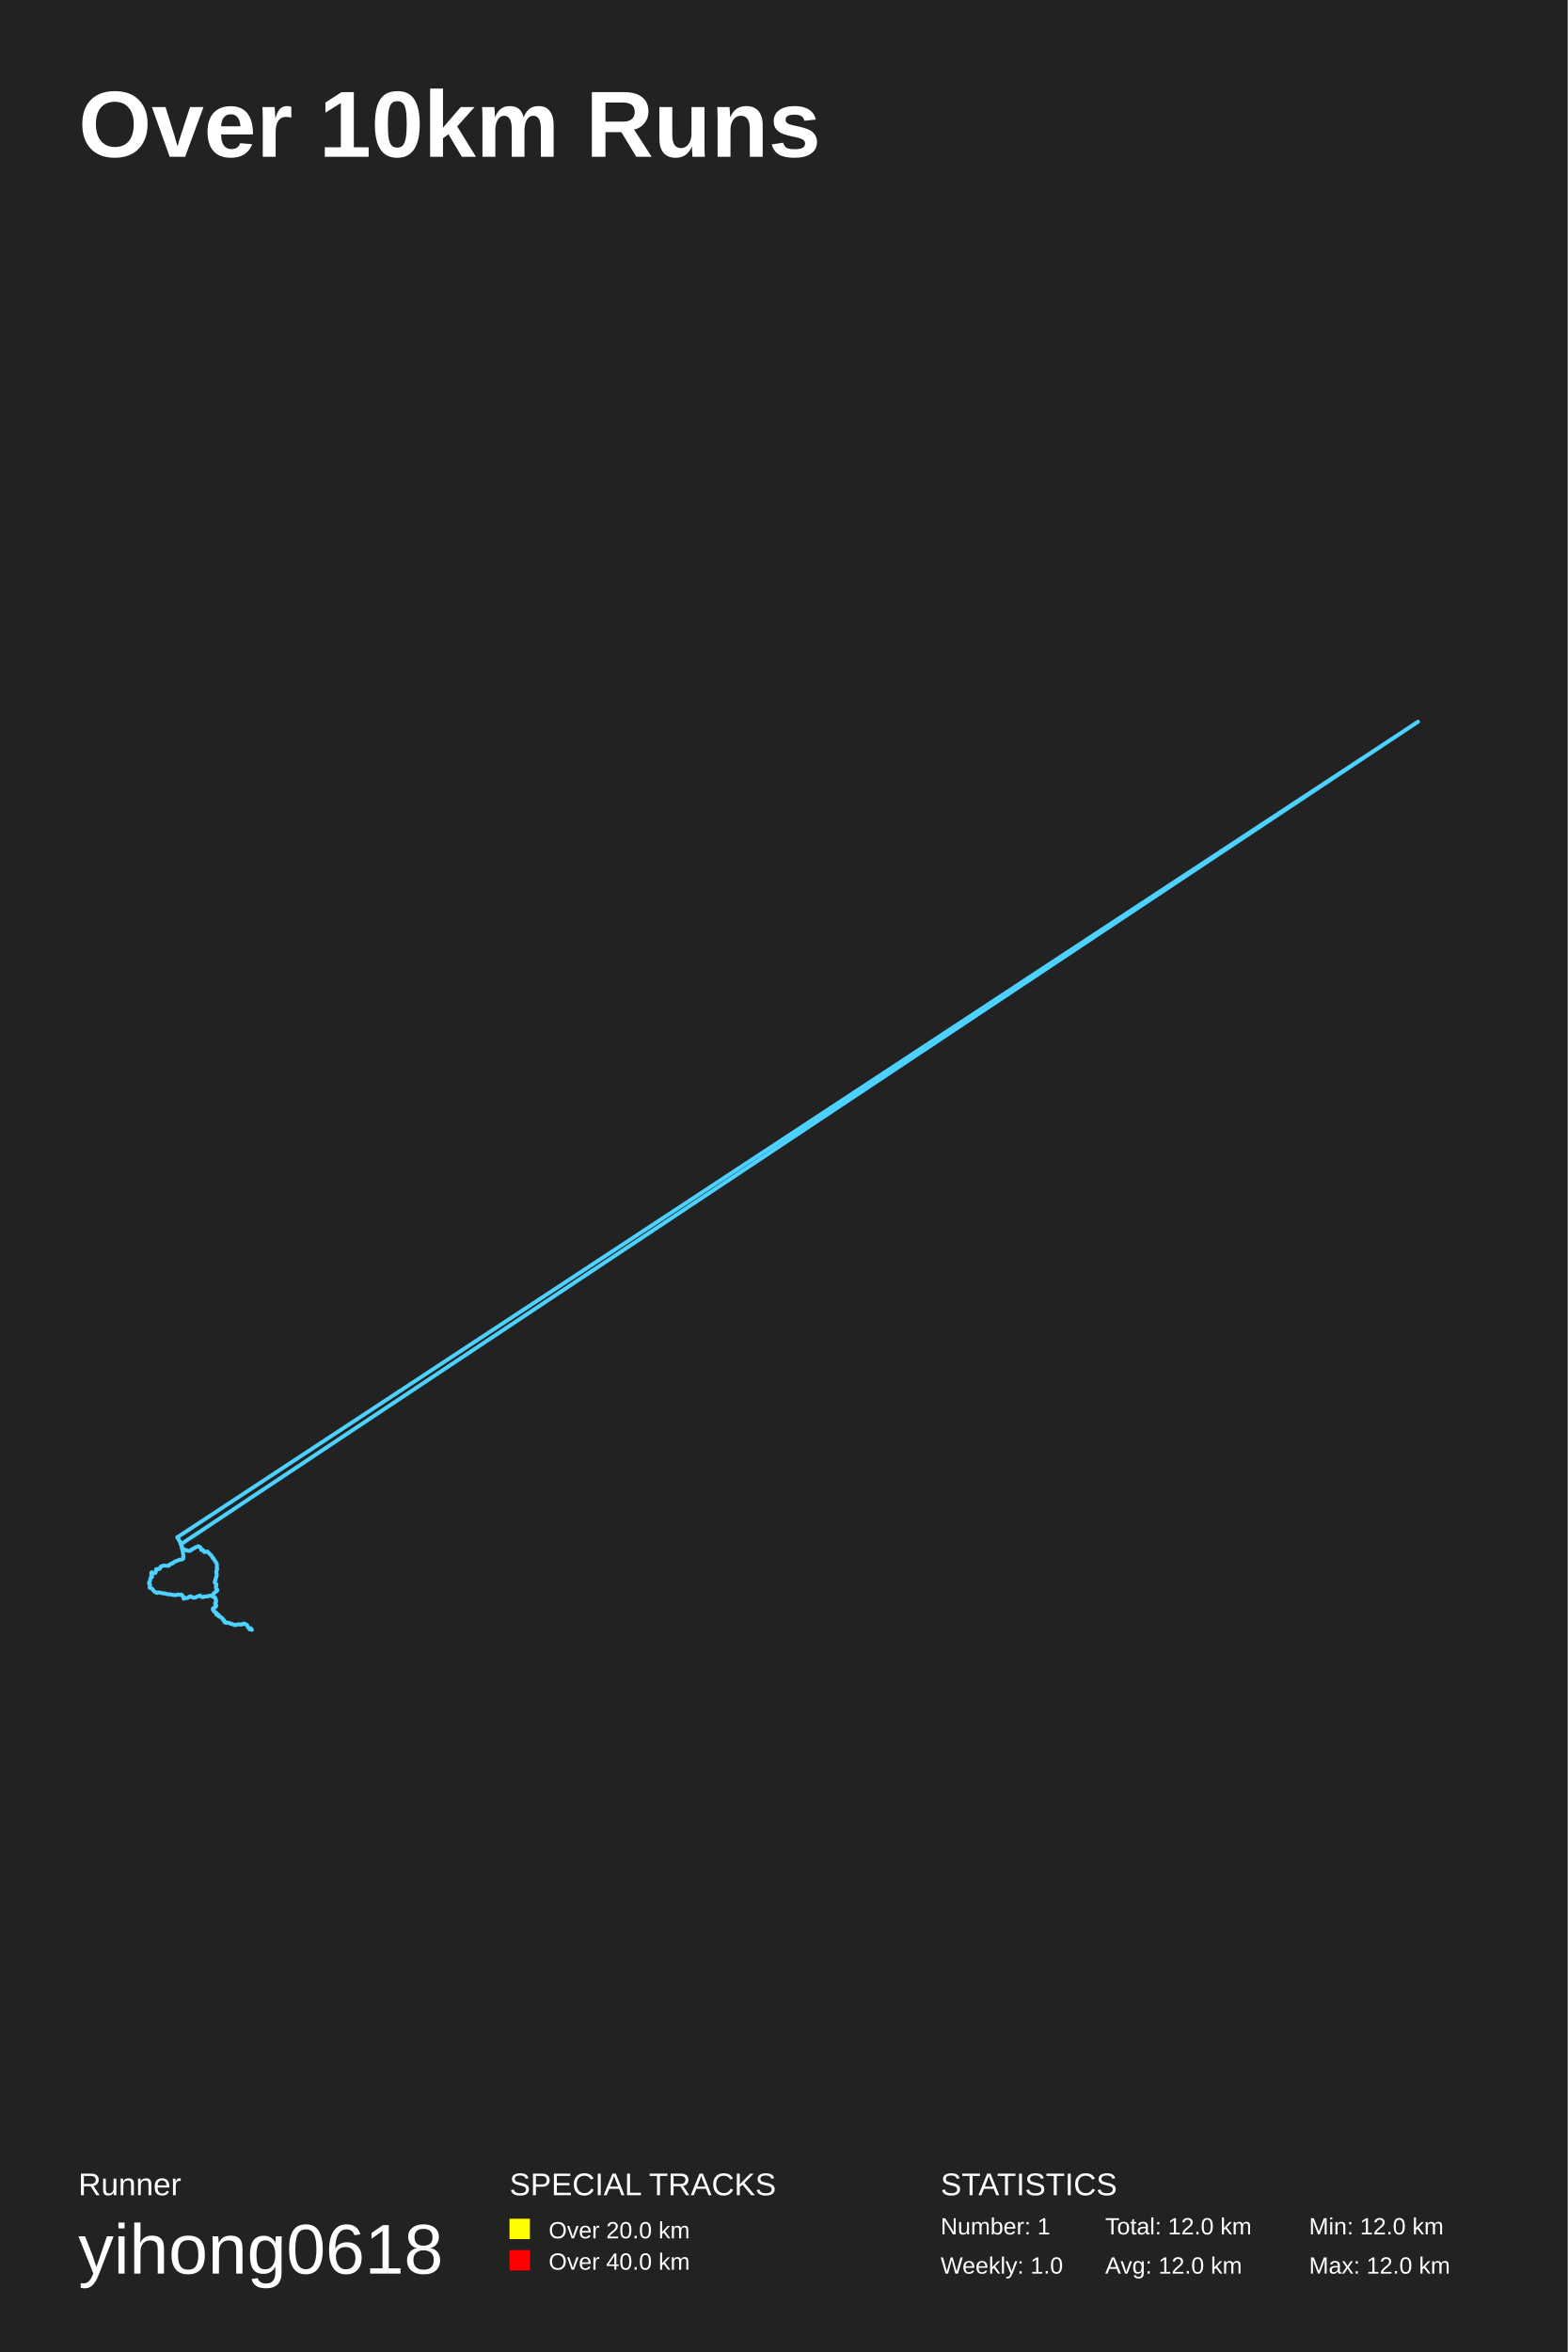
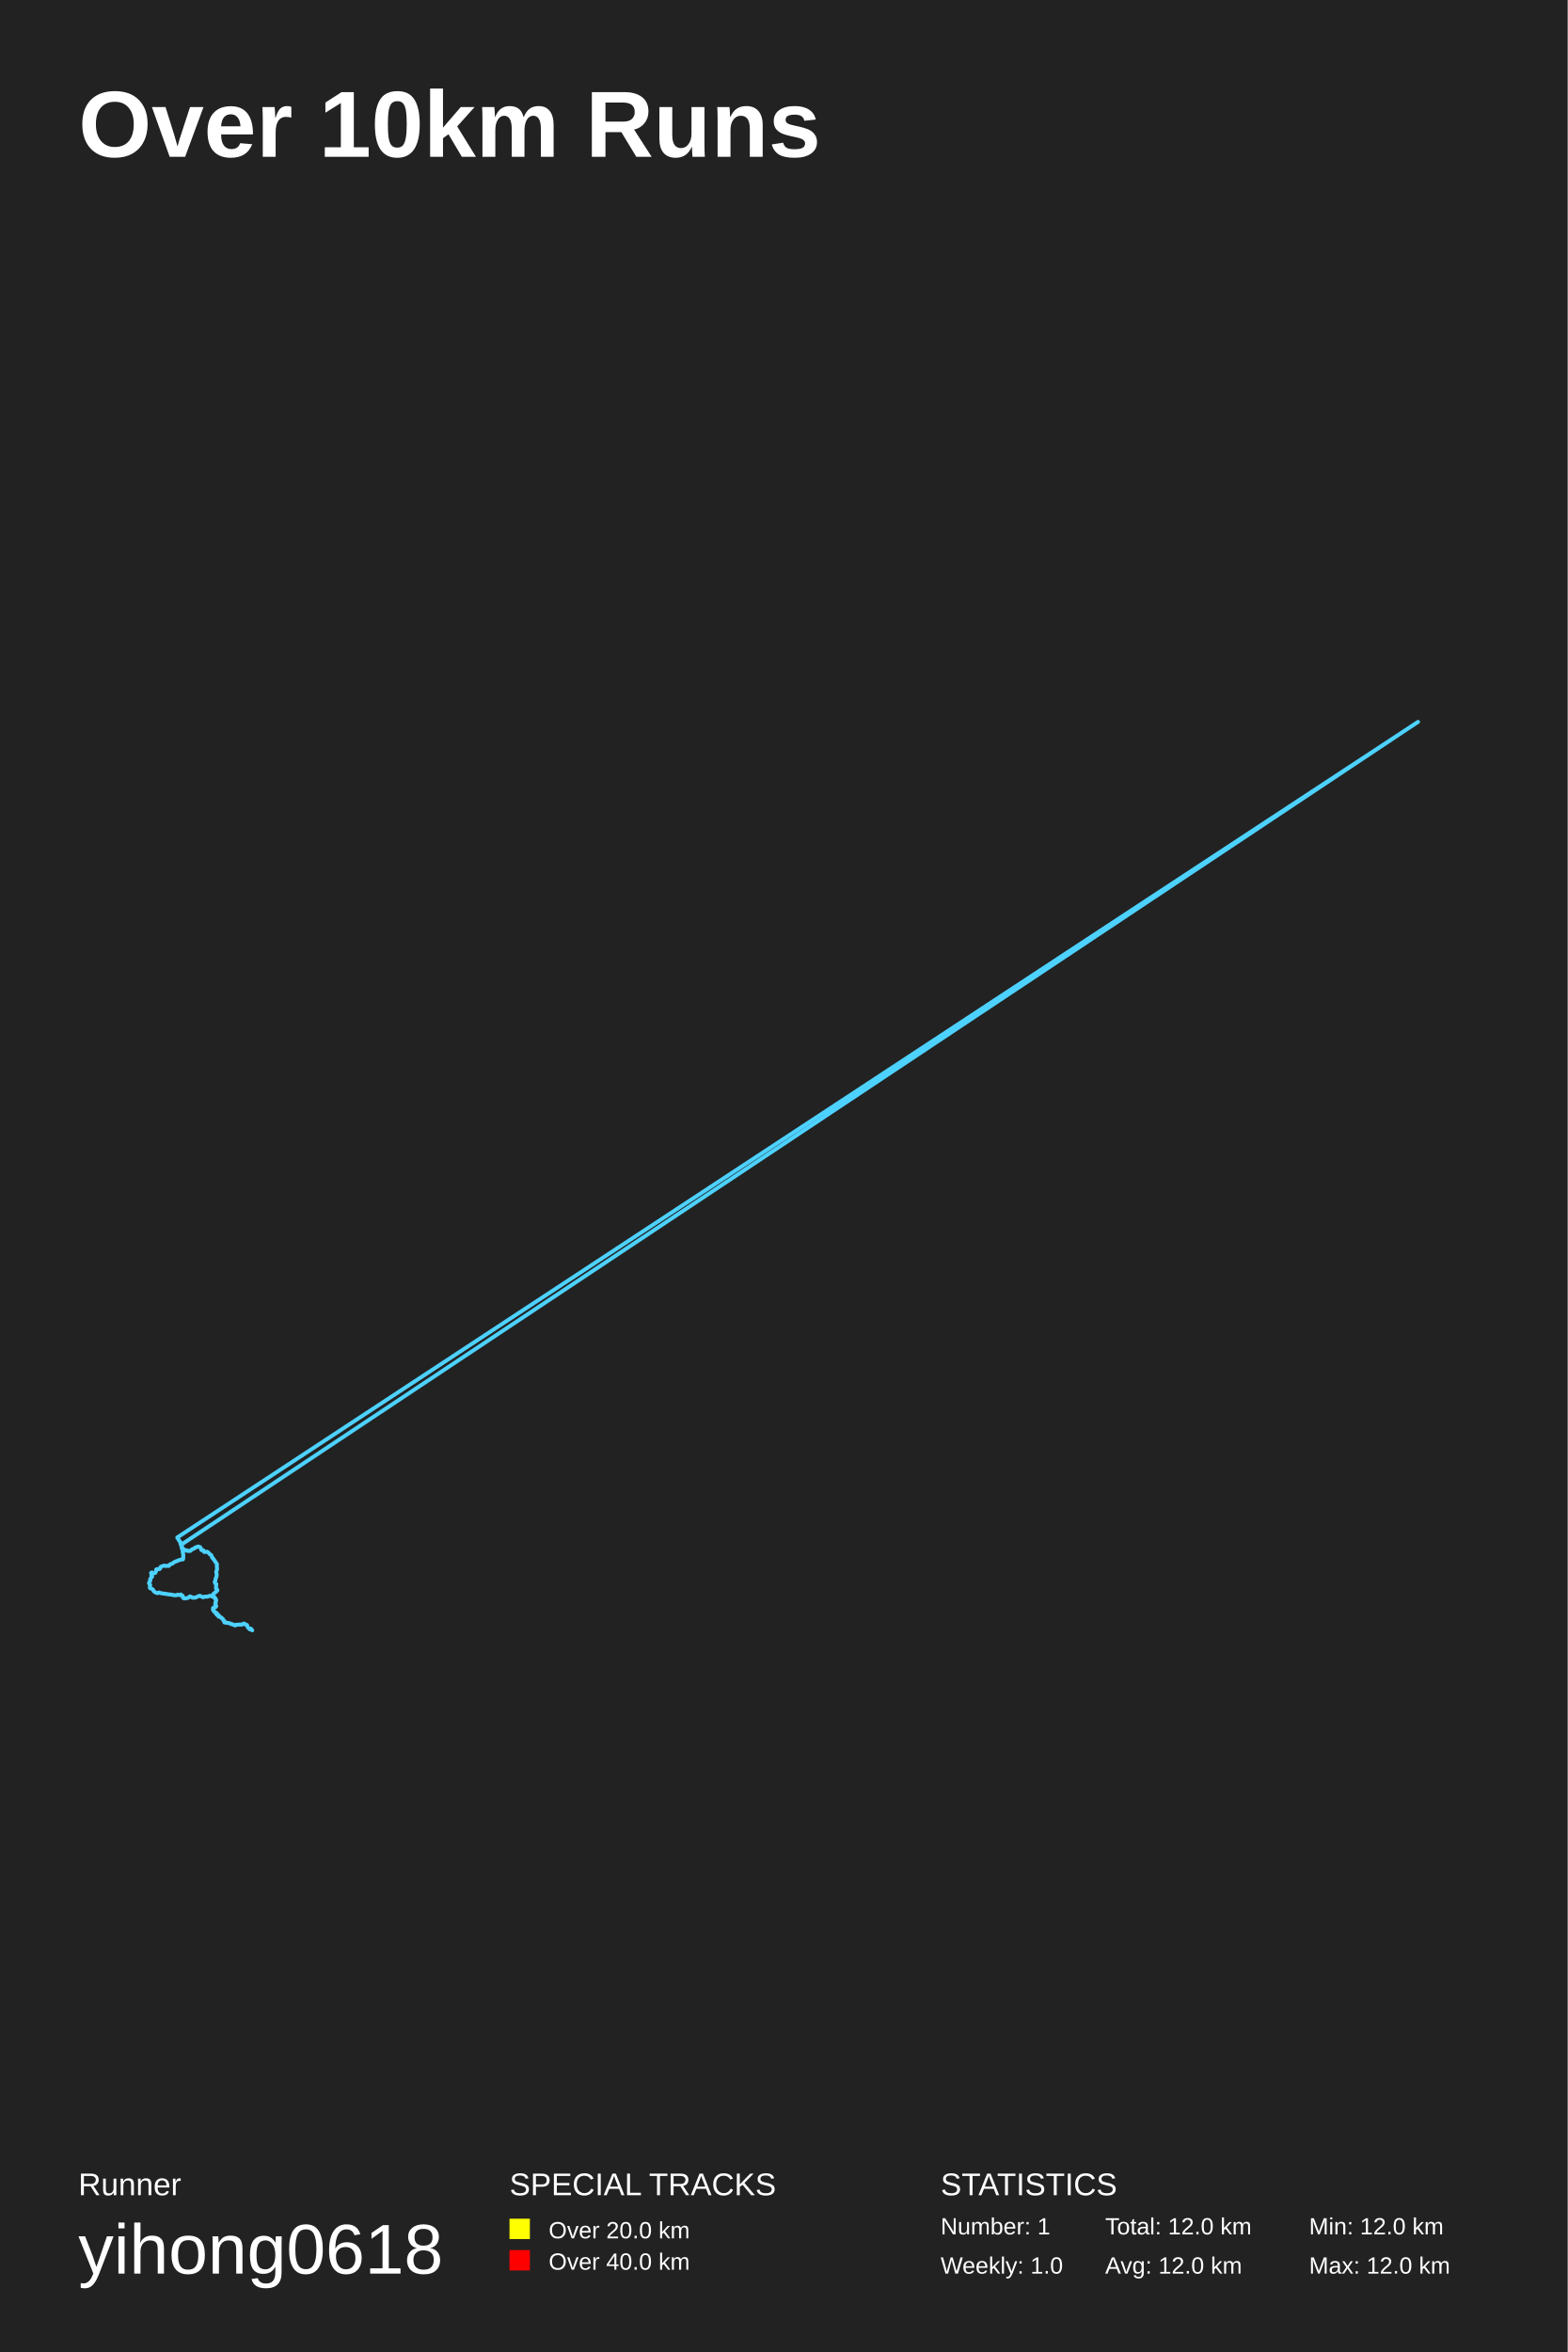
<svg xmlns="http://www.w3.org/2000/svg" baseProfile="full" height="300mm" version="1.1" viewBox="0,0,200,300" width="200mm">
  <defs />
  <rect fill="#222222" height="300" width="200" x="0" y="0" />
  <text fill="#FFFFFF" style="font-size:12px; font-family:Arial; font-weight:bold;" x="10" y="20">Over 10km Runs</text>
  <text fill="#FFFFFF" style="font-size:4px; font-family:Arial" x="10" y="280">Runner</text>
  <text fill="#FFFFFF" style="font-size:9px; font-family:Arial" x="10" y="290">yihong0618</text>
  <text fill="#FFFFFF" style="font-size:4px; font-family:Arial" x="65" y="280">SPECIAL TRACKS</text>
  <rect fill="yellow" height="2.6" width="2.6" x="65" y="283" />
  <text fill="#FFFFFF" style="font-size:3px; font-family:Arial" x="70" y="285.5">Over 20.0 km</text>
  <rect fill="red" height="2.6" width="2.6" x="65" y="287" />
  <text fill="#FFFFFF" style="font-size:3px; font-family:Arial" x="70" y="289.5">Over 40.0 km</text>
  <text fill="#FFFFFF" style="font-size:4px; font-family:Arial" x="120" y="280">STATISTICS</text>
  <text fill="#FFFFFF" style="font-size:3px; font-family:Arial" x="120" y="285">Number: 1</text>
  <text fill="#FFFFFF" style="font-size:3px; font-family:Arial" x="120" y="290">Weekly: 1.0</text>
  <text fill="#FFFFFF" style="font-size:3px; font-family:Arial" x="141" y="285">Total: 12.0 km</text>
  <text fill="#FFFFFF" style="font-size:3px; font-family:Arial" x="141" y="290">Avg: 12.0 km</text>
  <text fill="#FFFFFF" style="font-size:3px; font-family:Arial" x="167" y="285">Min: 12.0 km</text>
  <text fill="#FFFFFF" style="font-size:3px; font-family:Arial" x="167" y="290">Max: 12.0 km</text>
-   <polyline fill="none" opacity="1" points="31.044,207.13 30.93,207.161 30.835,207.209 30.706,207.23 30.621,207.188 30.493,207.193 30.364,207.193 30.208,207.209 30.079,207.272 29.946,207.288 29.813,207.198 29.657,207.172 29.557,207.119 29.4,207.104 29.257,207.04 29.124,206.977 28.987,206.972 28.844,207.009 28.659,206.919 28.573,206.766 28.526,206.698 28.417,206.556 28.369,206.456 28.26,206.329 28.207,206.287 28.089,206.245 27.96,206.208 27.861,206.113 27.884,206.008 27.761,205.976 27.614,205.961 27.623,205.766 27.547,205.687 27.424,205.65 27.324,205.544 27.243,205.439 27.157,205.318 27.162,205.165 27.329,205.039 27.466,205.002 27.566,204.828 27.504,204.733 27.466,204.596 27.443,204.449 27.533,204.312 27.557,204.159 27.542,204.022 27.49,203.885 27.39,203.754 27.234,203.664 27.229,203.69 27.253,203.69 27.214,203.69 27.224,203.696 27.219,203.696 27.21,203.701 27.214,203.701 27.21,203.696 27.134,203.522 27.153,203.411 27.21,203.311 27.281,203.227 27.352,203.164 27.476,203.079 27.595,202.974 27.699,202.89 27.723,202.784 27.647,202.695 27.571,202.595 27.538,202.442 27.566,202.337 27.571,202.226 27.618,202.078 27.504,201.994 27.476,201.931 27.39,201.831 27.428,201.647 27.5,201.552 27.504,201.399 27.542,201.246 27.614,201.12 27.628,200.967 27.656,200.841 27.618,200.73 27.609,200.614 27.595,200.519 27.609,200.335 27.699,200.208 27.699,200.087 27.656,199.945 27.675,199.787 27.671,199.629 27.666,199.466 27.181,198.707 27.091,198.686 27.062,198.597 27.034,198.518 27.005,198.481 26.972,198.396 26.906,198.344 26.849,198.286 26.763,198.238 26.725,198.175 26.663,198.101 26.535,197.991 26.464,197.896 26.402,197.896 26.283,197.922 26.188,197.954 26.055,197.954 25.998,197.864 25.946,197.769 25.889,197.696 25.761,197.722 25.699,197.68 25.708,197.648 25.723,197.659 25.699,197.664 25.68,197.685 25.675,197.685 25.675,197.696 25.675,197.68 25.694,197.654 25.699,197.643 25.623,197.538 25.609,197.459 25.566,197.369 25.537,197.348 25.466,197.311 25.4,197.253 25.324,197.269 25.271,197.243 25.267,197.232 25.176,197.28 25.1,197.316 25.043,197.327 24.977,197.348 24.906,197.395 24.834,197.453 24.777,197.49 24.72,197.506 24.654,197.522 24.563,197.585 24.459,197.622 24.369,197.717 24.278,197.812 24.164,197.817 24.098,197.817 23.989,197.801 23.951,197.796 23.965,197.775 23.965,197.796 23.946,197.801 23.889,197.759 23.822,197.717 23.761,197.759 23.684,197.706 23.599,197.712 23.513,197.68 23.437,197.59 23.366,197.553 23.347,197.543 23.328,197.501 23.262,197.422 23.19,197.422 23.195,197.427 23.181,197.395 23.181,197.316 23.195,197.232 23.152,197.174 23.114,197.1 23.086,197.021 23.053,196.963 23.015,196.853 22.996,196.674 22.924,196.605 22.886,196.495 22.81,196.447 22.806,196.368 22.734,196.268 22.677,196.189 22.663,196.131 22.625,196.136 22.644,196.147 22.649,196.147 22.63,196.136 22.639,196.136 22.658,196.136 22.706,196.063 22.696,196.084 22.611,196.073 22.625,196.089 22.62,196.1 22.625,196.089 22.625,196.084 22.63,196.078 22.63,196.078 22.639,196.073 180.91,92.059 180.815,92.117 180.815,92.117 180.815,92.117 180.724,92.175 23.057,196.99 23.129,197.09 23.195,197.195 23.171,197.327 23.186,197.453 23.224,197.553 23.285,197.664 23.295,197.796 23.319,197.933 23.347,198.143 23.376,198.296 23.395,198.417 23.38,198.597 23.38,198.733 23.371,198.828 23.209,198.913 23.034,198.923 22.901,198.949 22.758,199.007 22.597,199.071 22.468,199.123 22.364,199.16 22.264,199.218 22.131,199.287 22.079,199.355 22.05,199.376 22.05,199.381 21.993,199.429 21.912,199.455 21.789,199.466 21.699,199.534 21.618,199.582 21.575,199.682 21.485,199.719 21.39,199.687 21.261,199.713 21.143,199.708 21.052,199.708 20.953,199.676 20.843,199.703 20.772,199.719 20.691,199.777 20.582,199.792 20.497,199.829 20.444,199.924 20.43,200.024 20.397,200.087 20.354,200.114 20.321,200.129 20.226,200.145 20.126,200.124 19.998,200.14 19.907,200.172 19.931,200.214 19.926,200.303 19.907,200.356 19.898,200.409 19.884,200.461 19.865,200.556 19.774,200.651 19.656,200.63 19.589,200.656 19.494,200.719 19.428,200.698 19.39,200.651 19.366,200.651 19.328,200.609 19.352,200.582 19.371,200.535 19.356,200.577 19.304,200.598 19.309,200.698 19.299,200.883 19.38,201.025 19.404,201.151 19.261,201.199 19.176,201.357 19.157,201.541 19.114,201.694 19.01,201.852 19.024,202.052 19.138,202.094 19.128,202.2 19.138,202.316 19.081,202.5 19.195,202.558 19.328,202.616 19.47,202.69 19.561,202.858 19.694,203 19.865,203.121 20.05,203.185 20.193,203.106 20.397,203.137 20.582,203.19 20.772,203.227 20.972,203.243 21.081,203.248 21.204,203.311 21.357,203.322 21.485,203.348 21.651,203.369 21.817,203.369 21.965,203.422 22.112,203.443 22.273,203.453 22.459,203.464 22.62,203.395 22.749,203.38 22.901,203.432 23.043,203.395 23.133,203.385 23.247,203.459 23.347,203.653 23.395,203.785 23.437,203.922 23.599,203.801 23.803,203.848 23.989,203.796 24.16,203.648 24.345,203.606 24.483,203.727 24.677,203.78 24.887,203.78 25.005,203.717 25.167,203.632 25.357,203.596 25.49,203.501 25.623,203.596 25.765,203.706 25.898,203.717 26.027,203.669 26.174,203.622 26.359,203.638 26.511,203.606 26.668,203.559 26.763,203.532 26.925,203.538 27.072,203.617 27.186,203.648 27.338,203.685 27.457,203.806 27.5,203.985 27.566,204.128 27.566,204.301 27.514,204.475 27.462,204.638 27.595,204.775 27.547,204.923 27.386,205.018 27.253,205.113 27.21,205.265 27.295,205.434 27.381,205.597 27.566,205.671 27.652,205.808 27.675,205.945 27.884,205.95 27.918,206.113 28.089,206.219 28.269,206.319 28.398,206.445 28.488,206.582 28.616,206.714 28.697,206.888 28.882,206.972 29.072,206.977 29.248,207.019 29.433,207.098 29.581,207.156 29.78,207.198 29.927,207.277 30.084,207.272 30.241,207.225 30.421,207.198 30.611,207.188 30.773,207.198 30.916,207.151 31.053,207.098 31.186,207.088 31.31,207.188 31.452,207.23 31.547,207.319 31.576,207.456 31.661,207.593 31.775,207.699 31.842,207.825 31.908,207.82 31.975,207.762 31.98,207.672 32.056,207.778 32.137,207.894" stroke="#4DD2FF" stroke-dasharray="none" stroke-linecap="round" stroke-linejoin="round" stroke-width="0.5" />
+   <polyline fill="none" opacity="1" points="31.001,207.175 30.892,207.196 30.783,207.238 30.678,207.227 30.578,207.206 30.445,207.217 30.303,207.238 30.151,207.227 30.032,207.317 29.889,207.301 29.737,207.211 29.623,207.18 29.476,207.154 29.348,207.085 29.196,207.038 29.053,206.99 28.934,207.001 28.621,206.938 28.64,206.906 28.573,206.748 28.497,206.69 28.426,206.516 28.317,206.437 28.241,206.337 28.15,206.295 28.055,206.232 27.899,206.211 27.846,206.09 27.851,205.968 27.709,206.005 27.599,205.9 27.609,205.731 27.5,205.7 27.381,205.642 27.305,205.521 27.21,205.421 27.157,205.268 27.186,205.089 27.371,205.031 27.519,204.962 27.557,204.794 27.452,204.71 27.481,204.562 27.476,204.404 27.547,204.257 27.58,204.12 27.485,204.009 27.462,203.84 27.362,203.725 27.219,203.709 27.224,203.703 27.243,203.709 27.214,203.719 27.229,203.709 27.219,203.714 27.214,203.719 27.214,203.719 27.138,203.63 27.134,203.493 27.167,203.398 27.243,203.293 27.333,203.219 27.405,203.145 27.533,203.061 27.642,202.945 27.723,202.866 27.718,202.766 27.595,202.682 27.552,202.555 27.552,202.423 27.58,202.323 27.576,202.176 27.599,202.055 27.481,201.992 27.443,201.928 27.395,201.791 27.457,201.628 27.504,201.502 27.504,201.354 27.58,201.196 27.618,201.075 27.637,200.943 27.637,200.822 27.628,200.696 27.595,200.611 27.59,200.469 27.652,200.29 27.699,200.174 27.68,200.043 27.671,199.9 27.661,199.748 27.685,199.526 27.656,199.468 27.153,198.736 27.077,198.694 27.039,198.589 27.02,198.504 26.996,198.473 26.963,198.383 26.906,198.315 26.82,198.283 26.763,198.246 26.701,198.157 26.625,198.078 26.511,197.978 26.426,197.925 26.359,197.925 26.236,197.956 26.141,197.972 26.022,197.935 25.989,197.83 25.946,197.746 25.832,197.719 25.718,197.73 25.713,197.683 25.718,197.672 25.708,197.688 25.685,197.698 25.68,197.683 25.694,197.688 25.694,197.704 25.68,197.688 25.699,197.677 25.656,197.619 25.618,197.514 25.599,197.43 25.556,197.372 25.518,197.34 25.442,197.293 25.366,197.287 25.295,197.261 25.257,197.272 25.233,197.266 25.143,197.303 25.077,197.351 25.015,197.34 24.953,197.382 24.858,197.424 24.82,197.488 24.758,197.503 24.692,197.546 24.62,197.572 24.521,197.619 24.416,197.667 24.331,197.783 24.231,197.835 24.15,197.83 24.046,197.835 23.955,197.814 23.974,197.798 23.97,197.814 23.951,197.798 23.927,197.809 23.865,197.756 23.799,197.74 23.723,197.793 23.661,197.714 23.561,197.762 23.485,197.661 23.423,197.588 23.357,197.551 23.347,197.546 23.304,197.477 23.238,197.43 23.195,197.445 23.209,197.435 23.167,197.388 23.195,197.293 23.205,197.224 23.133,197.161 23.105,197.093 23.062,197.029 23.043,196.945 23.01,196.819 22.991,196.645 22.905,196.592 22.867,196.518 22.81,196.45 22.772,196.344 22.701,196.244 22.682,196.165 22.654,196.155 22.625,196.165 22.649,196.165 22.635,196.16 22.644,196.155 22.644,196.155 22.687,196.118 22.692,196.086 22.663,196.113 22.639,196.097 22.62,196.102 22.62,196.113 22.63,196.107 22.63,196.102 22.63,196.092 22.639,196.097 22.635,196.092 180.91,92.078 180.815,92.136 180.815,92.136 180.815,92.136 180.724,92.194 23.095,197.05 23.143,197.177 23.186,197.261 23.176,197.393 23.195,197.514 23.257,197.604 23.304,197.725 23.3,197.893 23.328,198.062 23.361,198.209 23.38,198.362 23.38,198.504 23.371,198.678 23.38,198.789 23.333,198.905 23.129,198.91 22.996,198.963 22.839,198.994 22.701,199.057 22.554,199.121 22.425,199.158 22.321,199.215 22.202,199.268 22.093,199.337 22.055,199.389 22.05,199.395 22.022,199.416 21.955,199.458 21.865,199.479 21.751,199.51 21.656,199.579 21.613,199.626 21.547,199.732 21.428,199.726 21.347,199.705 21.219,199.742 21.1,199.748 21.01,199.7 20.9,199.695 20.81,199.737 20.748,199.748 20.658,199.795 20.549,199.827 20.473,199.884 20.43,199.985 20.44,200.074 20.387,200.111 20.345,200.143 20.283,200.143 20.178,200.158 20.088,200.132 19.955,200.164 19.917,200.201 19.931,200.269 19.926,200.359 19.898,200.406 19.884,200.448 19.865,200.511 19.831,200.606 19.727,200.648 19.641,200.669 19.556,200.685 19.461,200.743 19.418,200.696 19.371,200.669 19.342,200.654 19.318,200.622 19.375,200.569 19.375,200.559 19.333,200.611 19.266,200.627 19.333,200.775 19.314,200.964 19.413,201.096 19.342,201.186 19.233,201.286 19.152,201.449 19.19,201.607 19.062,201.781 19.01,201.934 19.076,202.071 19.162,202.16 19.152,202.265 19.114,202.392 19.124,202.55 19.238,202.618 19.385,202.666 19.527,202.766 19.599,202.934 19.741,203.066 19.941,203.166 20.116,203.208 20.292,203.119 20.463,203.193 20.663,203.229 20.862,203.266 21.01,203.272 21.138,203.303 21.271,203.324 21.423,203.34 21.561,203.372 21.727,203.377 21.879,203.403 22.026,203.43 22.169,203.466 22.345,203.482 22.54,203.466 22.673,203.393 22.801,203.43 22.967,203.472 23.072,203.372 23.152,203.456 23.319,203.561 23.319,203.73 23.404,203.846 23.475,203.877 23.68,203.862 23.884,203.846 24.065,203.756 24.217,203.624 24.407,203.682 24.54,203.782 24.782,203.788 24.925,203.767 25.086,203.703 25.243,203.63 25.423,203.551 25.528,203.556 25.685,203.635 25.813,203.703 25.965,203.73 26.079,203.661 26.236,203.64 26.431,203.672 26.568,203.609 26.706,203.567 26.815,203.54 26.996,203.603 27.148,203.64 27.243,203.677 27.381,203.735 27.481,203.893 27.566,204.035 27.552,204.204 27.528,204.378 27.504,204.557 27.5,204.725 27.59,204.862 27.495,204.994 27.333,205.036 27.229,205.199 27.219,205.363 27.333,205.51 27.457,205.658 27.642,205.737 27.633,205.884 27.756,205.968 27.894,206.021 27.994,206.179 28.169,206.279 28.312,206.4 28.45,206.516 28.516,206.669 28.649,206.79 28.773,206.959 28.963,206.99 29.148,207.006 29.3,207.059 29.519,207.127 29.657,207.185 29.832,207.238 29.984,207.317 30.155,207.254 30.312,207.238 30.497,207.217 30.683,207.217 30.825,207.201 30.987,207.148 31.106,207.085 31.243,207.138 31.367,207.243 31.505,207.264 31.552,207.391 31.6,207.533 31.704,207.659 31.804,207.765 31.87,207.828 31.947,207.812 31.966,207.733 32.008,207.733 32.084,207.844 32.179,207.954" stroke="#4DD2FF" stroke-dasharray="none" stroke-linecap="round" stroke-linejoin="round" stroke-width="0.5" />
</svg>
